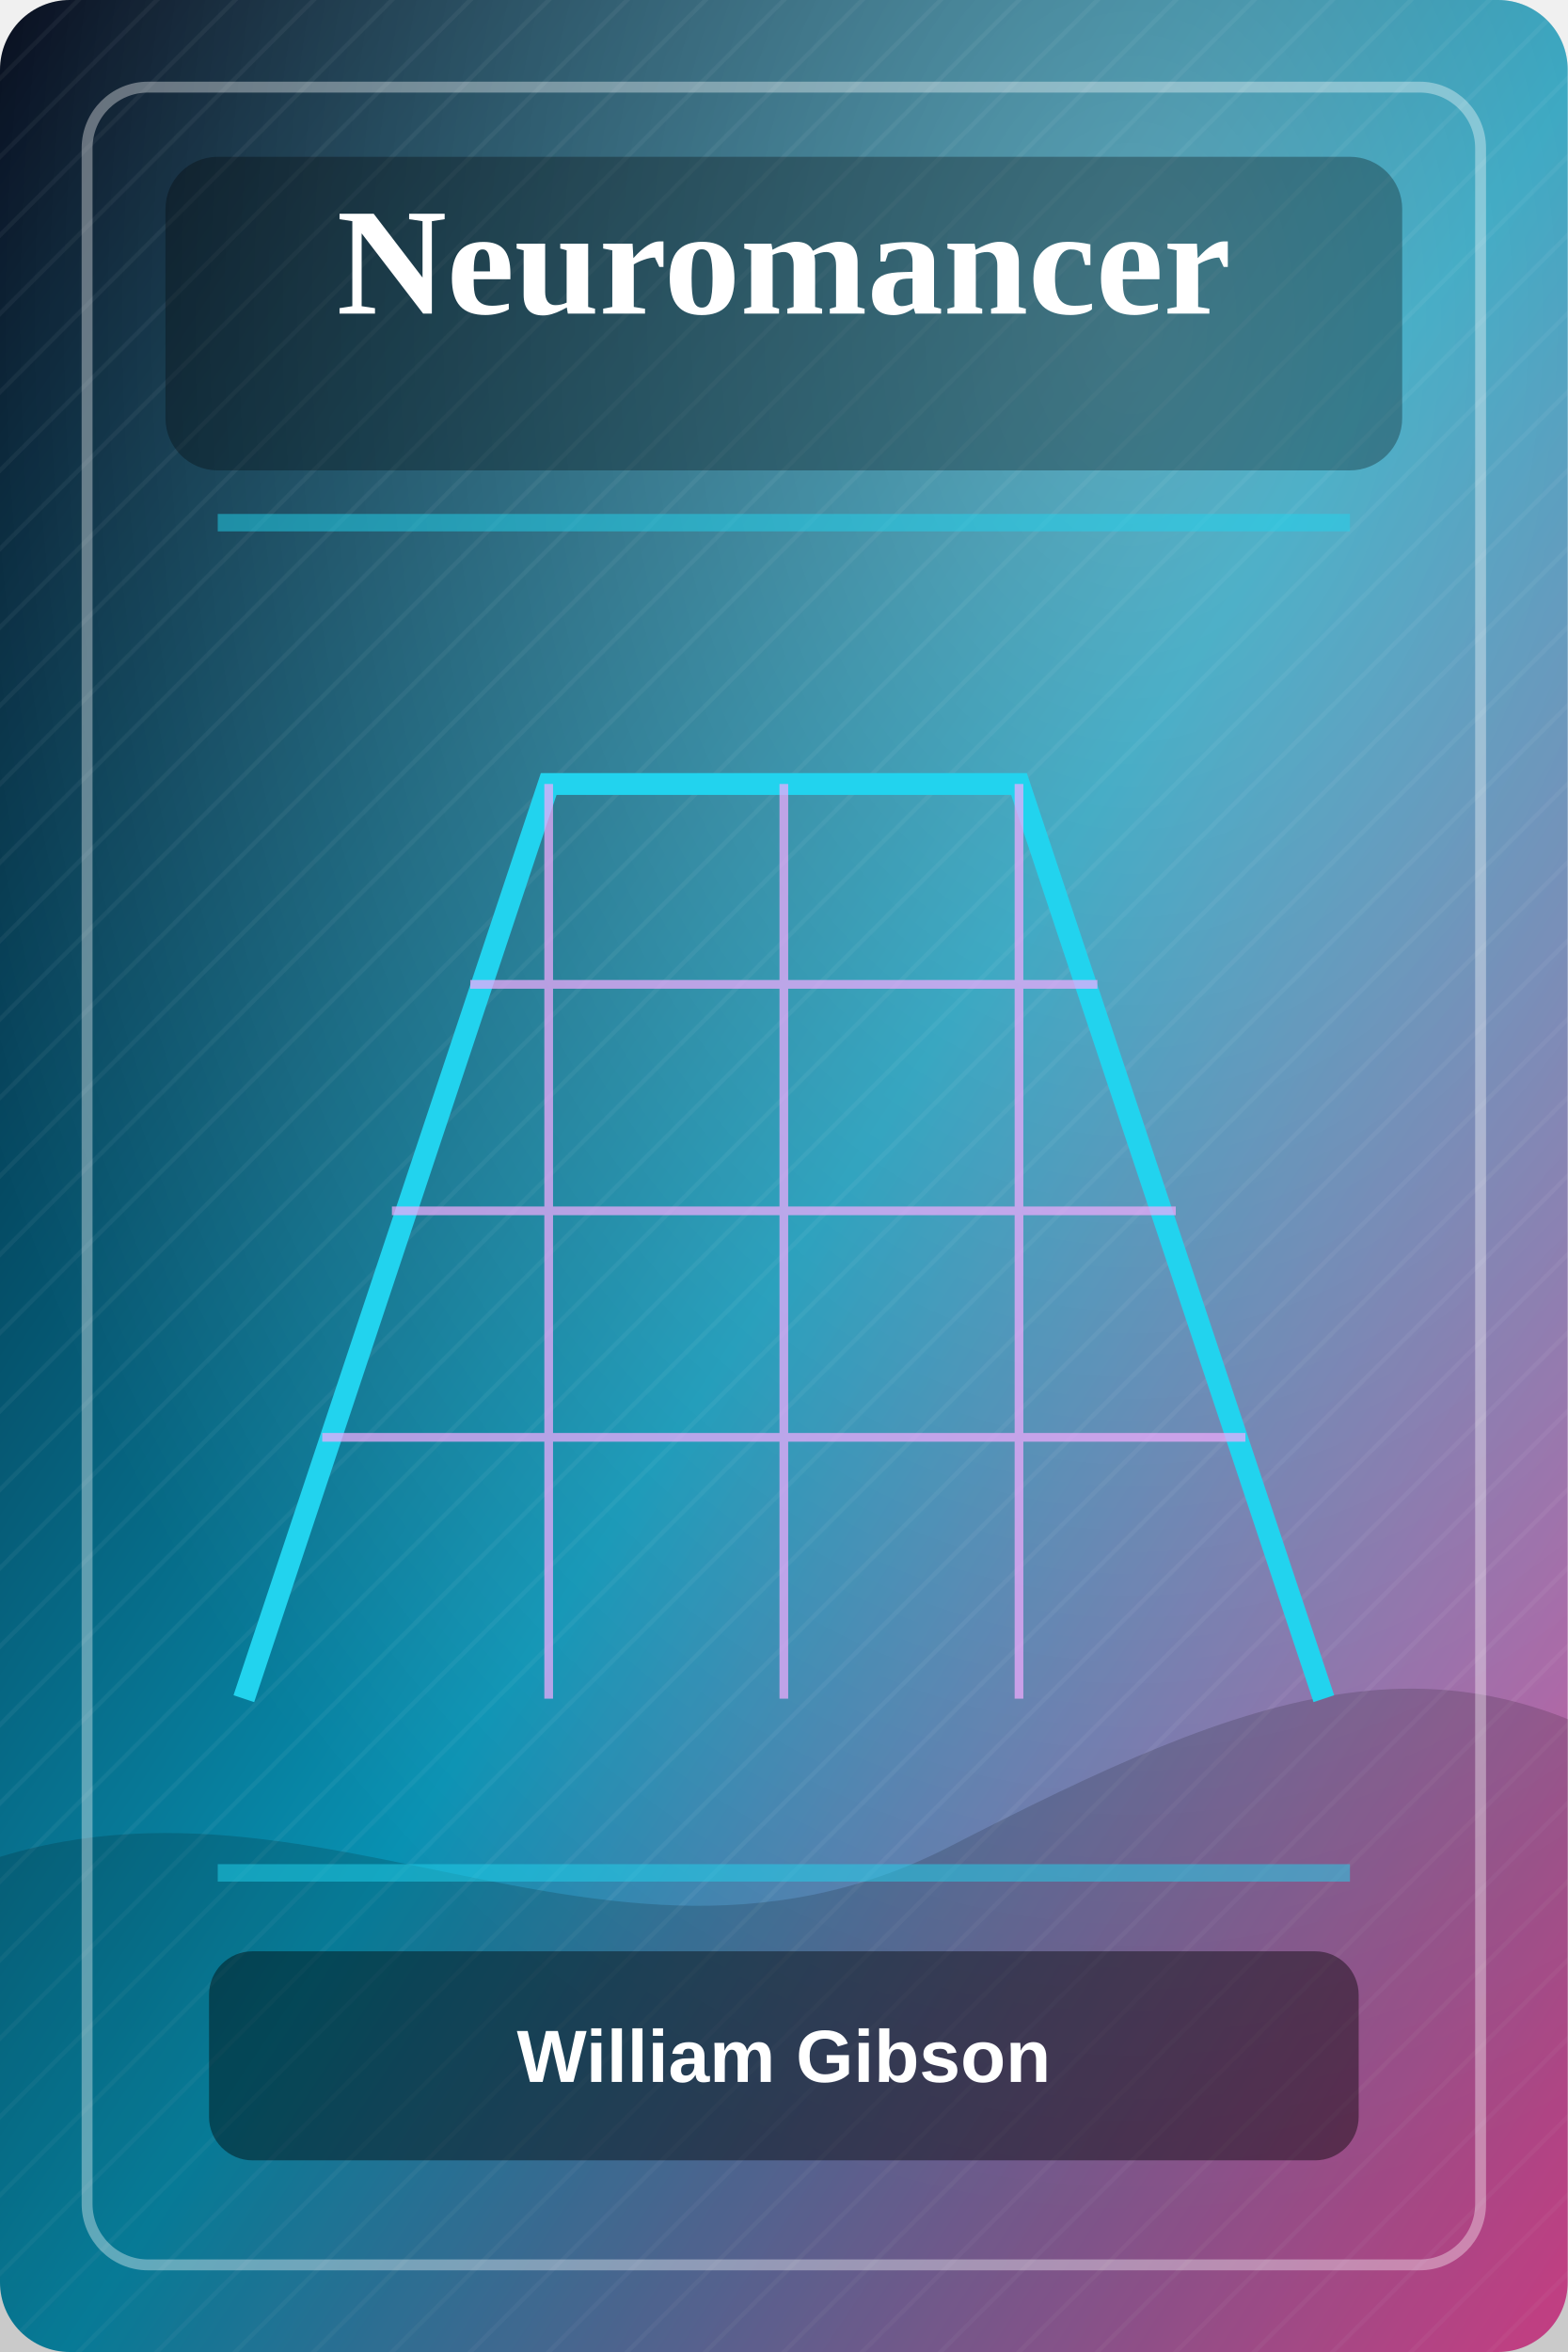
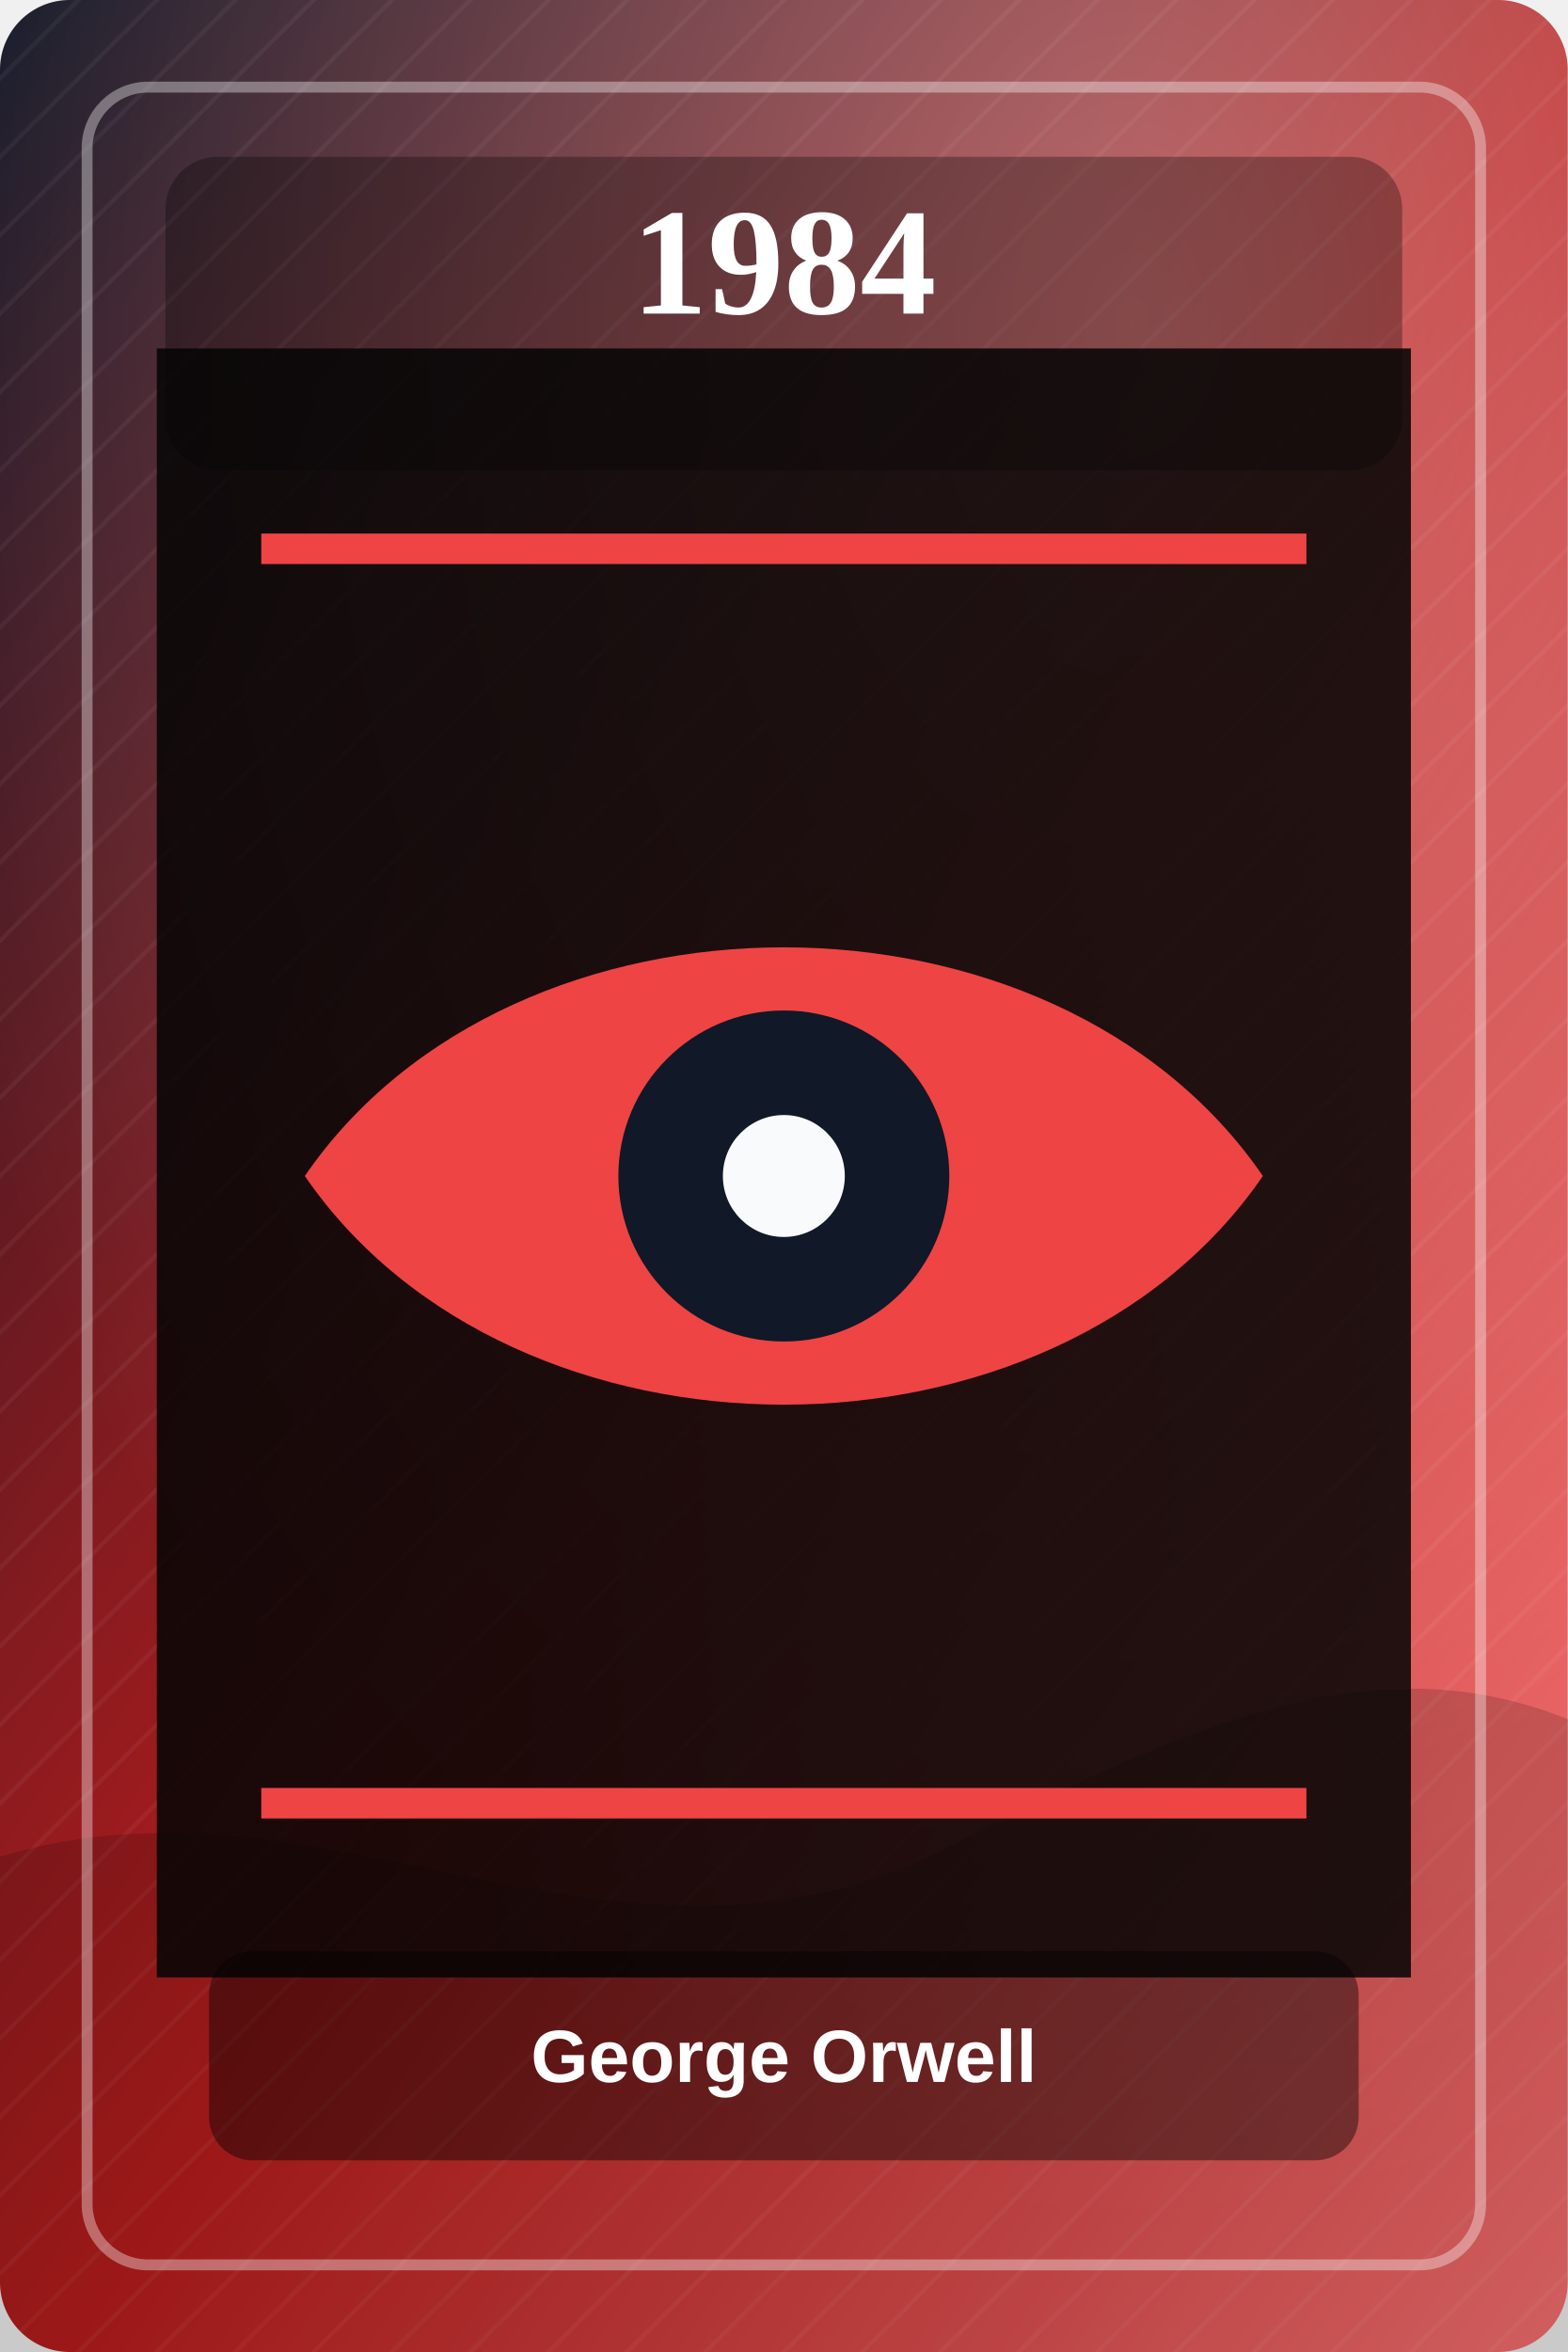
- <svg xmlns="http://www.w3.org/2000/svg" width="360" height="540" viewBox="0 0 360 540" role="img" aria-label="Capa demonstrativa de Neuromancer">
+ <svg xmlns="http://www.w3.org/2000/svg" width="360" height="540" viewBox="0 0 360 540" role="img" aria-label="Capa demonstrativa de 1984">
  <defs>
    <linearGradient id="bg" x1="0" y1="0" x2="1" y2="1">
-       <stop offset="0" stop-color="#020617" />
-       <stop offset="0.52" stop-color="#0891b2" />
-       <stop offset="1" stop-color="#ec4899" />
+       <stop offset="0" stop-color="#111827" />
+       <stop offset="0.52" stop-color="#b91c1c" />
+       <stop offset="1" stop-color="#f87171" />
    </linearGradient>
    <radialGradient id="shine" cx="72%" cy="14%" r="80%">
      <stop offset="0" stop-color="#ffffff" stop-opacity=".34" />
      <stop offset="1" stop-color="#ffffff" stop-opacity="0" />
    </radialGradient>
    <pattern id="grain" width="18" height="18" patternUnits="userSpaceOnUse">
      <path d="M0 18L18 0M-5 5L5-5M13 23l10-10" stroke="#fff" stroke-opacity=".05" stroke-width="1" />
    </pattern>
  </defs>
  <rect width="360" height="540" rx="16" fill="url(#bg)" />
  <rect width="360" height="540" rx="16" fill="url(#shine)" />
  <rect width="360" height="540" rx="16" fill="url(#grain)" />
  <path d="M-30 440C58 386 132 468 218 424c70-36 116-54 172-12v138H-30z" fill="#000" opacity=".16" />
  <rect x="20" y="20" width="320" height="500" rx="14" fill="none" stroke="#fff" stroke-opacity=".36" stroke-width="2.5" />
  <rect x="38" y="36" width="284" height="72" rx="12" fill="#000" opacity=".30" />
-   <text x="180" y="72" text-anchor="middle" font-family="Georgia, 'Times New Roman', serif" font-size="35" font-weight="800" fill="#fff">Neuromancer</text>
+   <text x="180" y="72" text-anchor="middle" font-family="Georgia, 'Times New Roman', serif" font-size="35" font-weight="800" fill="#fff">1984</text>
  <g>
-     <path d="M56 390l70-210h108l70 210" fill="none" stroke="#22d3ee" stroke-width="5" />
-     <path d="M74 330h212M90 278h180M108 226h144M126 180v210M180 180v210M234 180v210" stroke="#f0abfc" stroke-width="2" opacity=".72" />
-     <path d="M50 120h260M50 430h260" stroke="#22d3ee" stroke-width="4" opacity=".5" />
+     <rect x="36" y="80" width="288" height="374" fill="#050505" opacity=".86" />
+     <path d="M70 270c48-70 172-70 220 0-48 70-172 70-220 0z" fill="#ef4444" />
+     <circle cx="180" cy="270" r="38" fill="#111827" />
+     <circle cx="180" cy="270" r="14" fill="#f8fafc" />
+     <path d="M60 126h240M60 414h240" stroke="#ef4444" stroke-width="7" />
  </g>
  <rect x="48" y="448" width="264" height="48" rx="10" fill="#000" opacity=".42" />
-   <text x="180" y="478" text-anchor="middle" font-family="Arial, Helvetica, sans-serif" font-size="17" font-weight="700" fill="#fff">William Gibson</text>
+   <text x="180" y="478" text-anchor="middle" font-family="Arial, Helvetica, sans-serif" font-size="17" font-weight="700" fill="#fff">George Orwell</text>
</svg>
